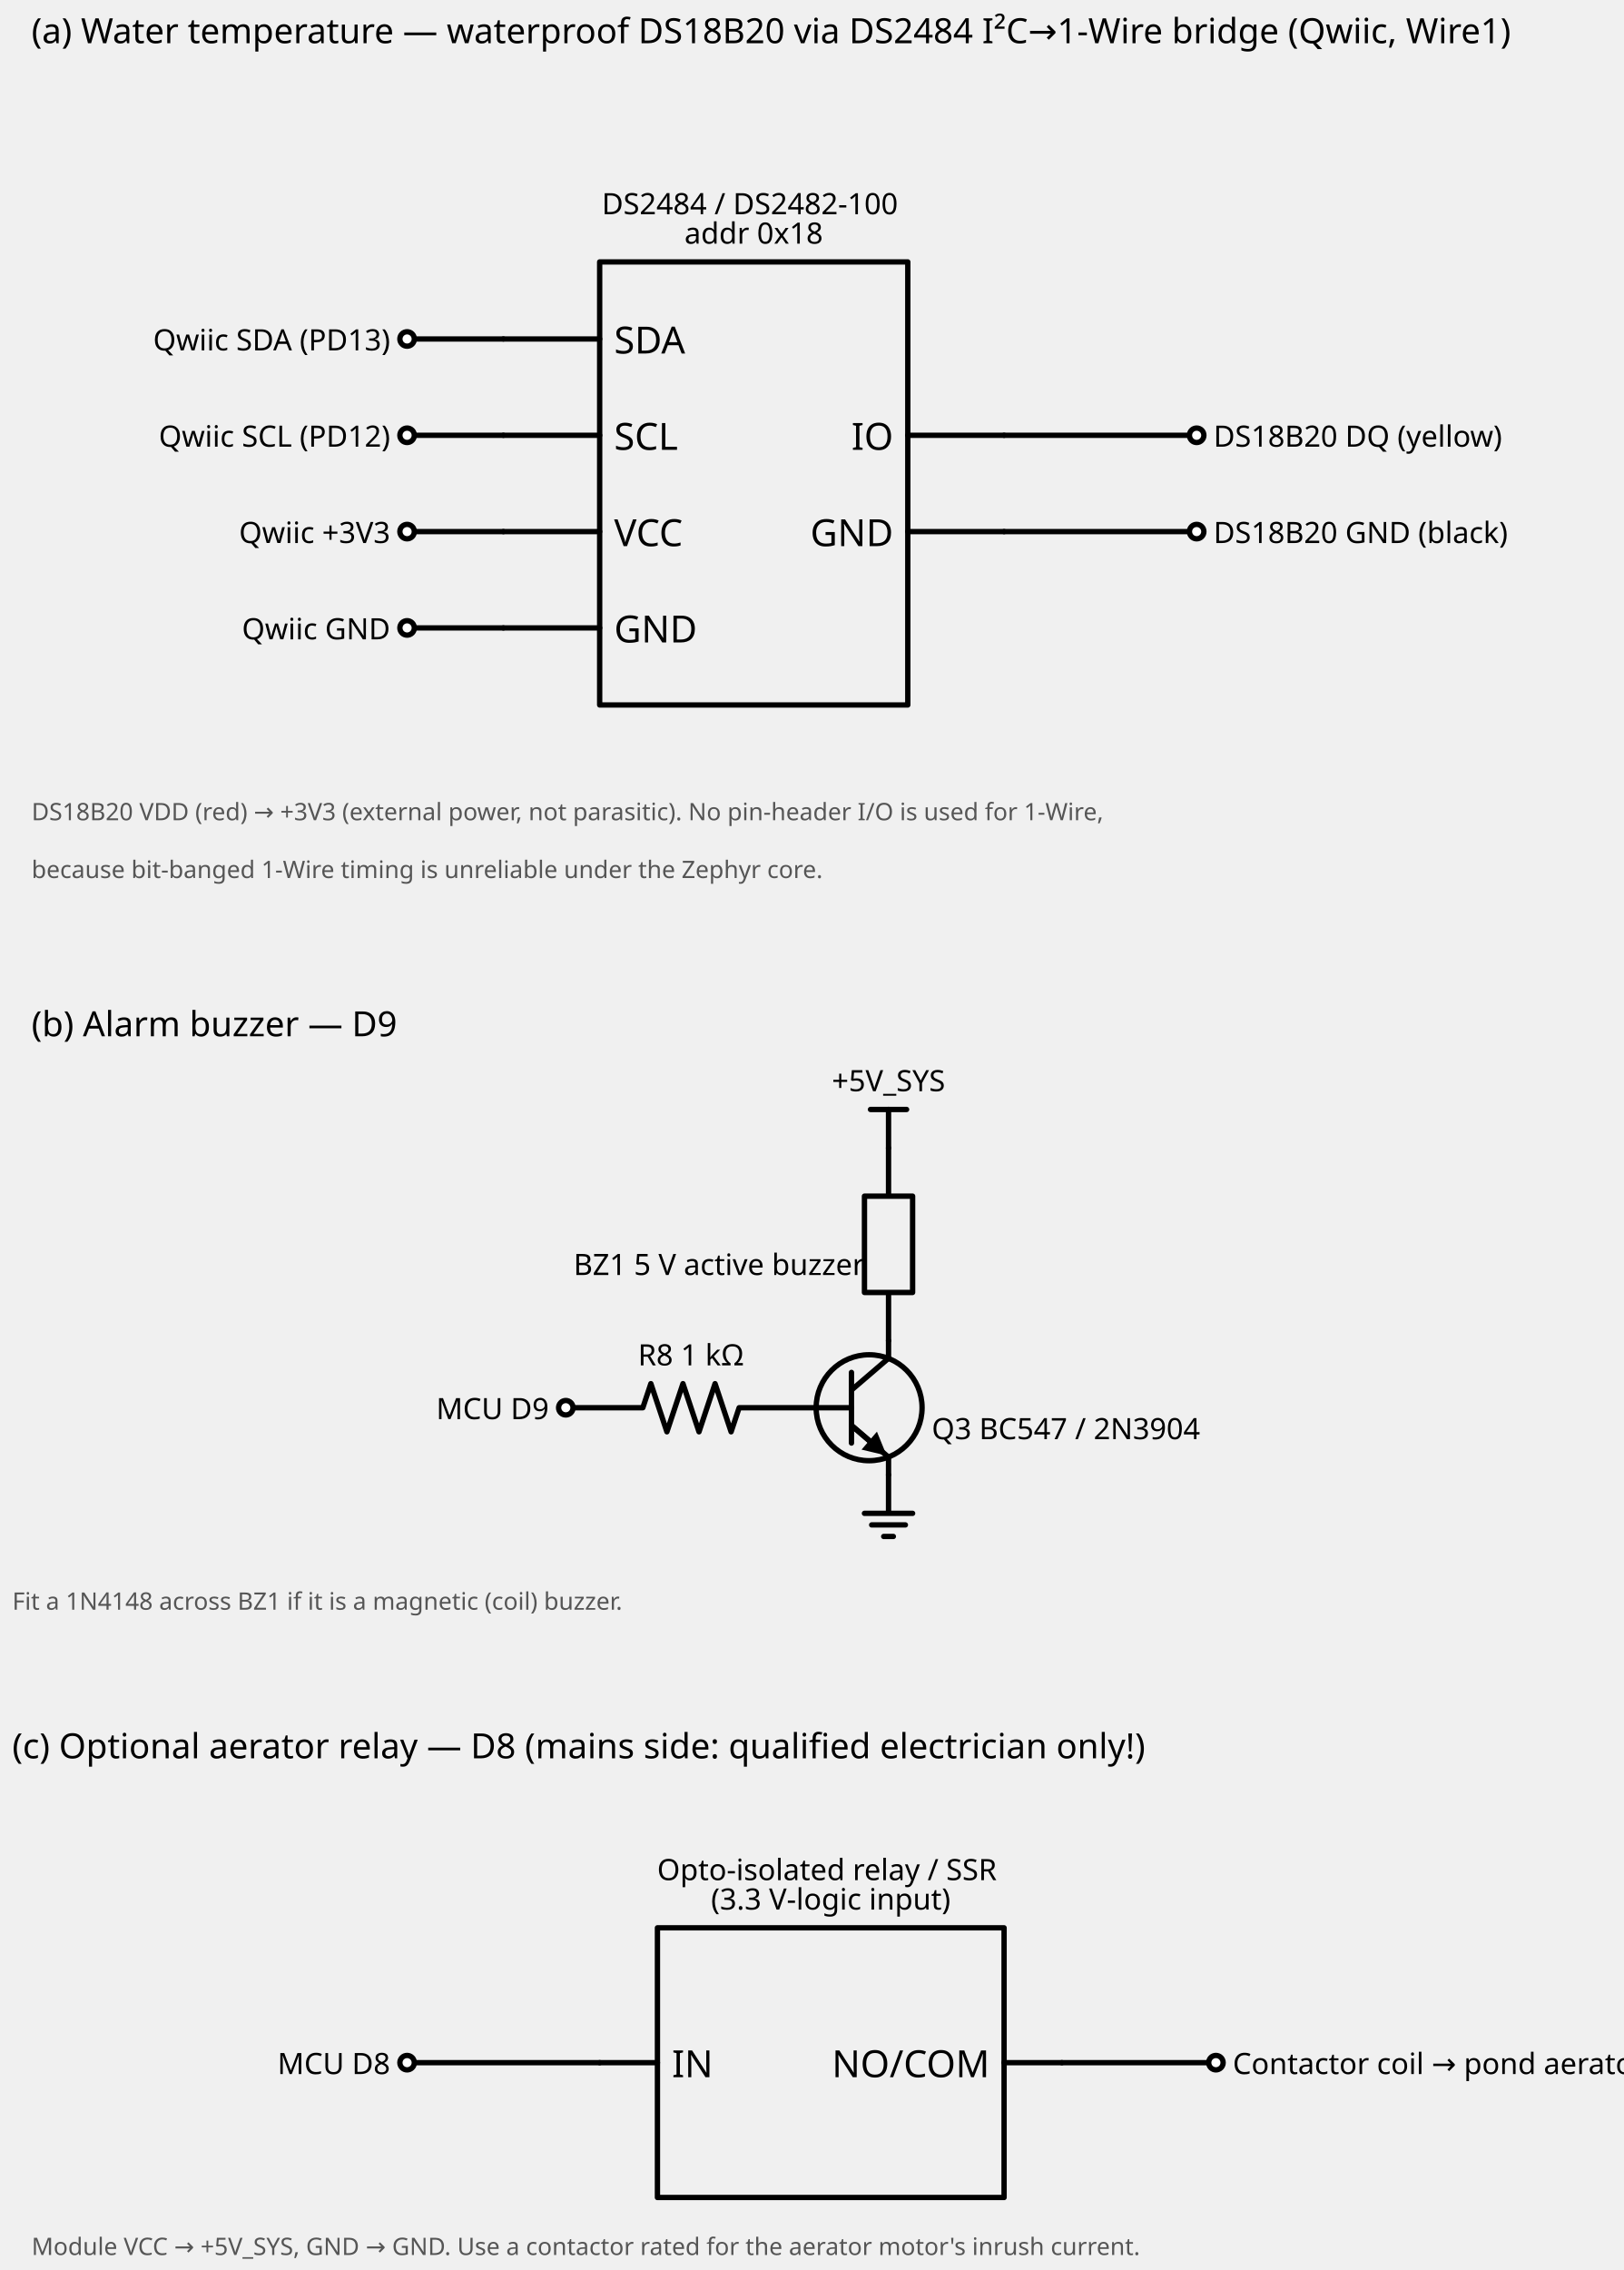
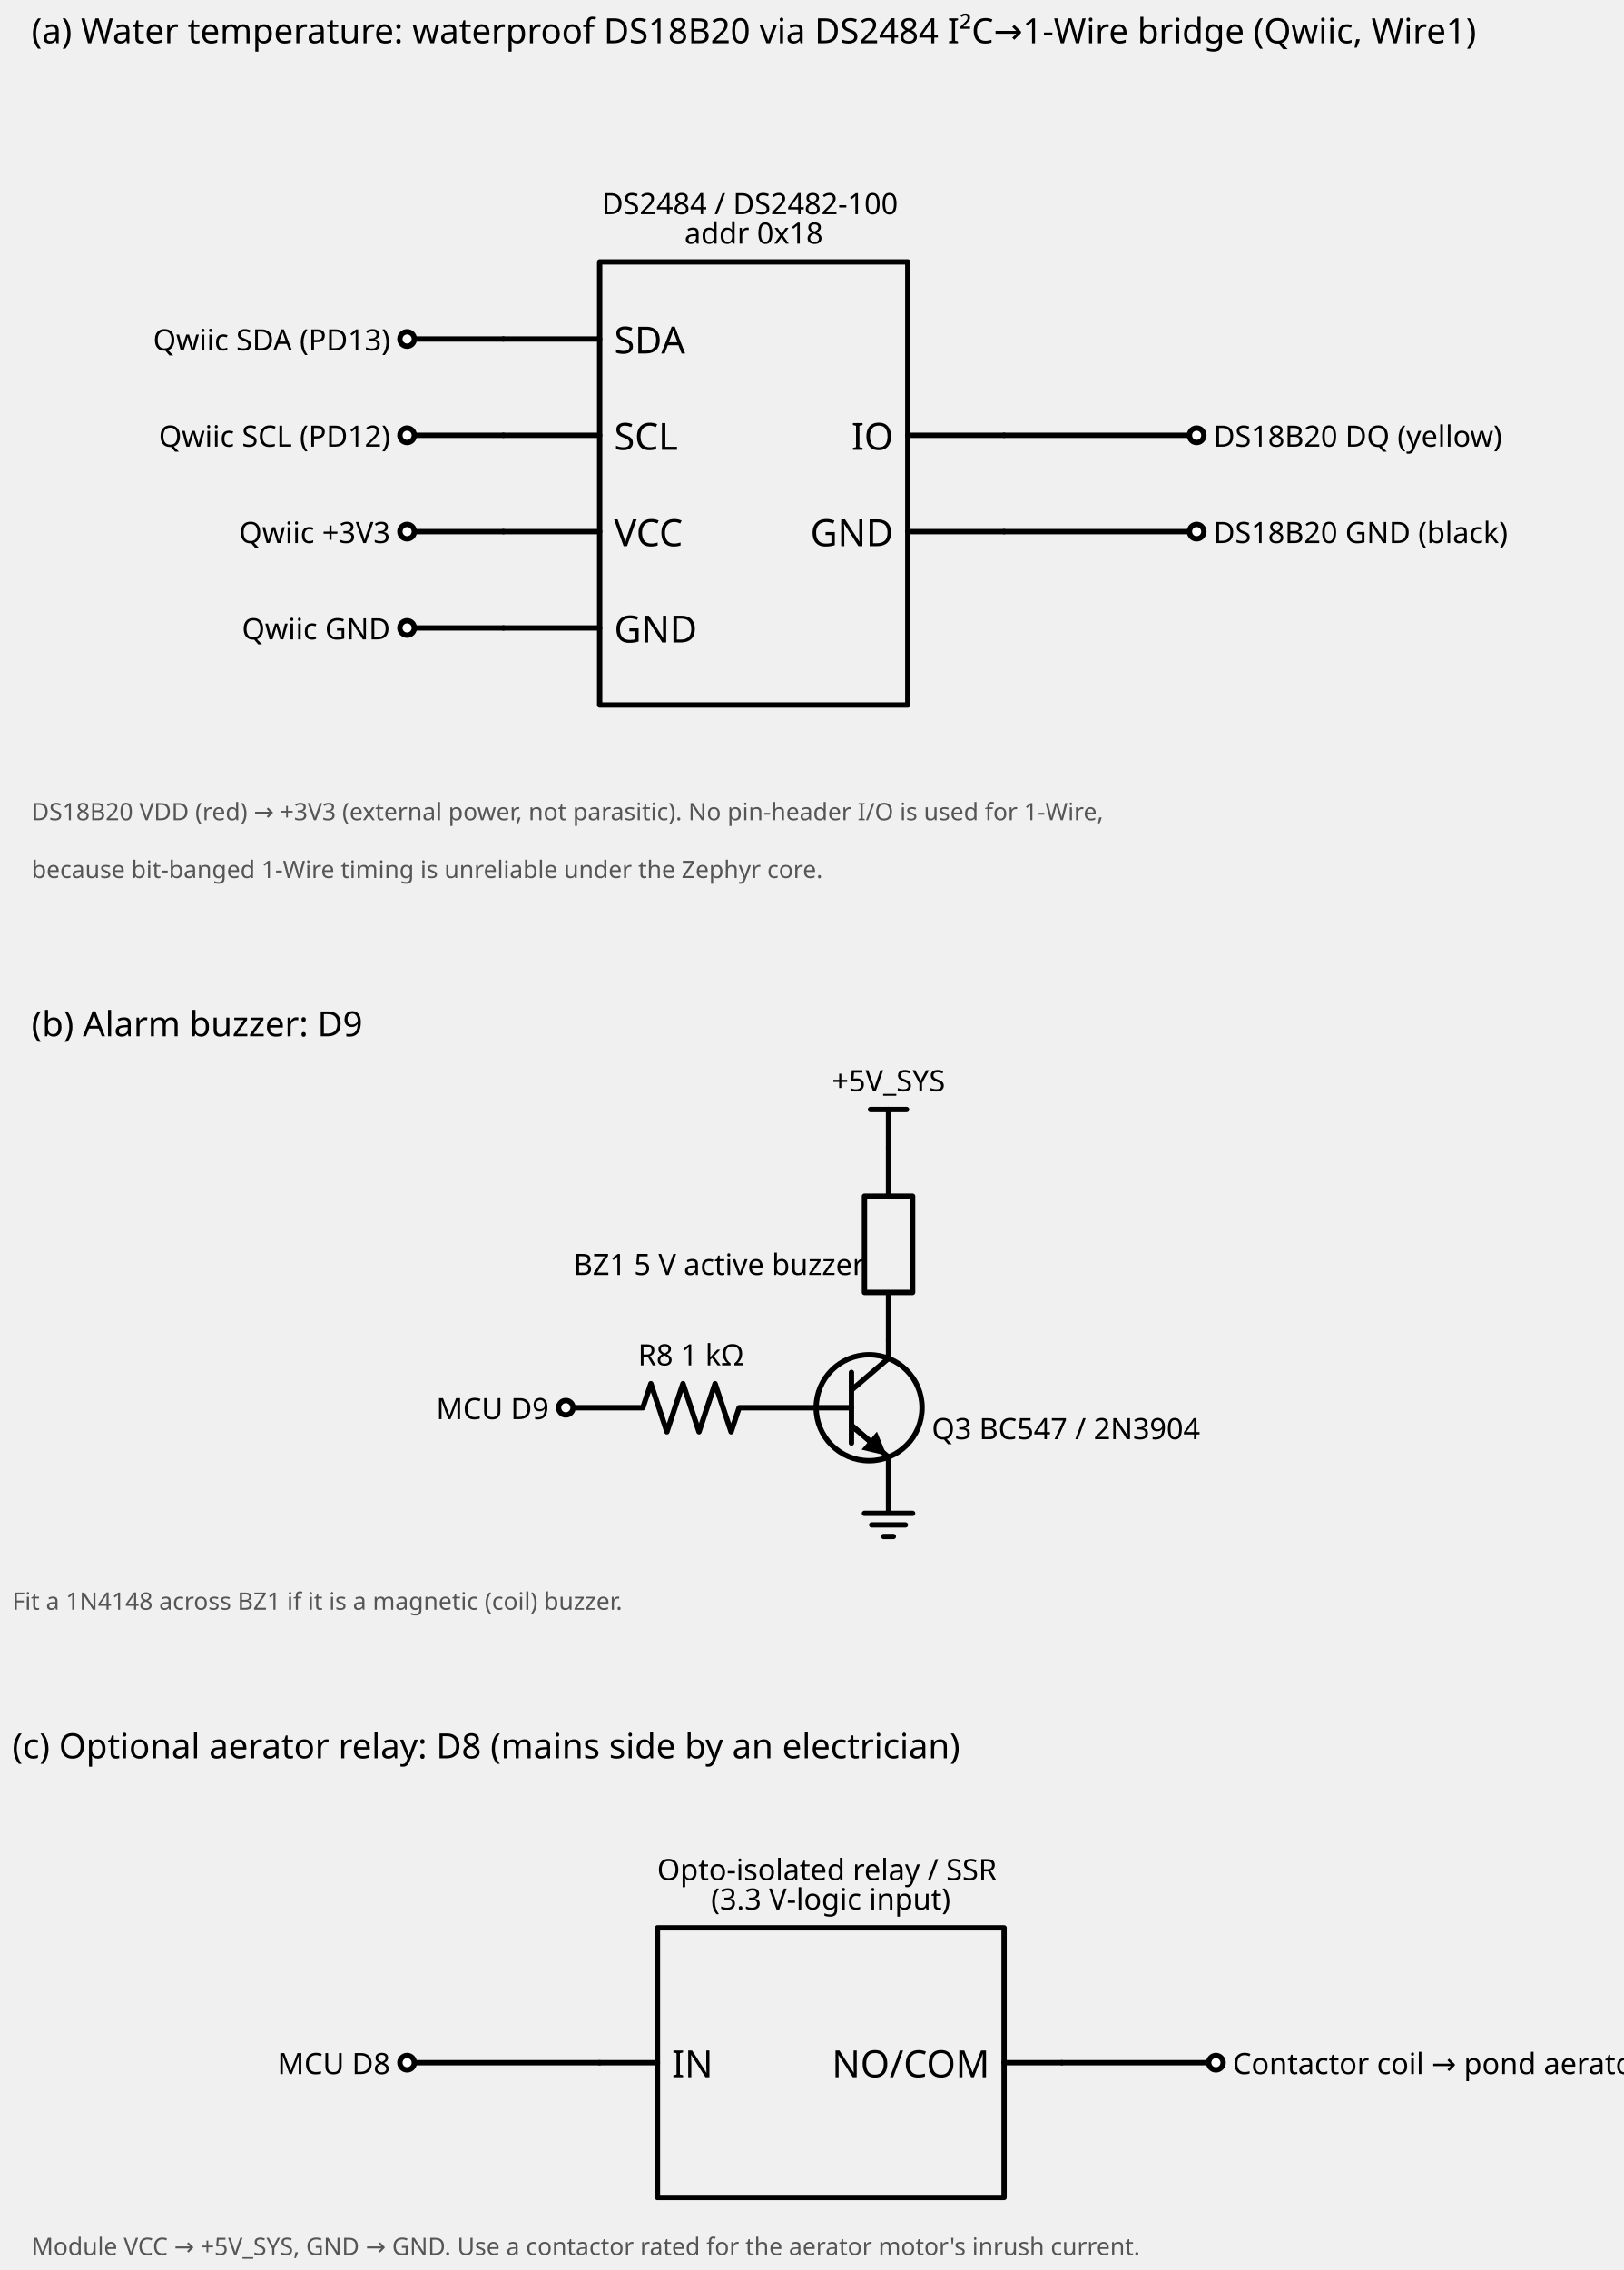
<svg xmlns="http://www.w3.org/2000/svg" xml:lang="en" height="848.48pt" width="607.004pt" viewBox="-224.2 -263.5 607.004 848.48">
  <circle cx="100.74" cy="262.68" r="19.8" style="stroke:black;fill:none;stroke-width:2.0;stroke-dasharray:-;" />
  <path d="M 0.0,-0.0 L 115.2,-0 L 115.2,-165.6 L 0,-165.6 L 0,-0" style="stroke:black;fill:none;stroke-width:2.0;stroke-dasharray:-;stroke-linecap:round;stroke-linejoin:round;" />
  <path d="M 0.0,-136.8 L -36,-136.8" style="stroke:black;fill:none;stroke-width:2.0;stroke-dasharray:-;stroke-linecap:round;stroke-linejoin:round;" />
  <path d="M 0.0,-100.8 L -36,-100.8" style="stroke:black;fill:none;stroke-width:2.0;stroke-dasharray:-;stroke-linecap:round;stroke-linejoin:round;" />
  <path d="M 0.0,-64.8 L -36,-64.8" style="stroke:black;fill:none;stroke-width:2.0;stroke-dasharray:-;stroke-linecap:round;stroke-linejoin:round;" />
  <path d="M 0.0,-28.8 L -36,-28.8" style="stroke:black;fill:none;stroke-width:2.0;stroke-dasharray:-;stroke-linecap:round;stroke-linejoin:round;" />
  <path d="M 115.2,-100.8 L 151.2,-100.8" style="stroke:black;fill:none;stroke-width:2.0;stroke-dasharray:-;stroke-linecap:round;stroke-linejoin:round;" />
  <path d="M 115.2,-64.8 L 151.2,-64.8" style="stroke:black;fill:none;stroke-width:2.0;stroke-dasharray:-;stroke-linecap:round;stroke-linejoin:round;" />
  <path d="M -36.0,-136.8 L -54,-136.8 L -72,-136.8" style="stroke:black;fill:none;stroke-width:2.0;stroke-dasharray:-;stroke-linecap:round;stroke-linejoin:round;" />
  <path d="M -36.0,-100.8 L -54,-100.8 L -72,-100.8" style="stroke:black;fill:none;stroke-width:2.0;stroke-dasharray:-;stroke-linecap:round;stroke-linejoin:round;" />
  <path d="M -36.0,-64.8 L -54,-64.8 L -72,-64.8" style="stroke:black;fill:none;stroke-width:2.0;stroke-dasharray:-;stroke-linecap:round;stroke-linejoin:round;" />
  <path d="M -36.0,-28.8 L -54,-28.8 L -72,-28.8" style="stroke:black;fill:none;stroke-width:2.0;stroke-dasharray:-;stroke-linecap:round;stroke-linejoin:round;" />
  <path d="M 151.2,-100.8 L 187.2,-100.8 L 223.2,-100.8" style="stroke:black;fill:none;stroke-width:2.0;stroke-dasharray:-;stroke-linecap:round;stroke-linejoin:round;" />
  <path d="M 151.2,-64.8 L 187.2,-64.8 L 223.2,-64.8" style="stroke:black;fill:none;stroke-width:2.0;stroke-dasharray:-;stroke-linecap:round;stroke-linejoin:round;" />
  <path d="M 108.0,165.6 L 108,151.2" style="stroke:black;fill:none;stroke-width:2.0;stroke-dasharray:-;stroke-linecap:round;stroke-linejoin:round;" />
  <path d="M 108.0,151.2 L 101.25,151.2" style="stroke:black;fill:none;stroke-width:2.0;stroke-dasharray:-;stroke-linecap:round;stroke-linejoin:round;" />
  <path d="M 108.0,151.2 L 114.75,151.2" style="stroke:black;fill:none;stroke-width:2.0;stroke-dasharray:-;stroke-linecap:round;stroke-linejoin:round;" />
  <path d="M 108.0,165.6 L 108,183.6 L 117,183.6 L 117,219.6 L 99,219.6 L 99,183.6 L 108,183.6 M 108,219.6 L 108,237.6" style="stroke:black;fill:none;stroke-width:2.0;stroke-dasharray:-;stroke-linecap:round;stroke-linejoin:round;" />
  <path d="M 80.94,262.68 L 94.14,262.68" style="stroke:black;fill:none;stroke-width:2.0;stroke-dasharray:-;stroke-linecap:round;stroke-linejoin:round;" />
  <path d="M 94.14,249.48 L 94.14,275.88" style="stroke:black;fill:none;stroke-width:2.0;stroke-dasharray:-;stroke-linecap:round;stroke-linejoin:round;" />
  <path d="M 94.14,256.08 L 108,244.2 L 108,237.6" style="stroke:black;fill:none;stroke-width:2.0;stroke-dasharray:-;stroke-linecap:round;stroke-linejoin:round;" />
  <path d="M 94.14,269.28 L 108,281.16 L 108,287.76" style="stroke:black;fill:none;stroke-width:2.0;stroke-dasharray:-;stroke-linecap:round;stroke-linejoin:round;" />
  <path d="M 94.14,269.28 L 101.167,275.303" style="stroke:black;fill:none;stroke-width:2.0;stroke-dasharray:-;stroke-linecap:round;stroke-linejoin:round;" />
  <path d="M 106.481 279.858 L 98.824 278.036 L 103.51 272.57 Z" style="stroke:black;fill:black;stroke-linecap:butt;stroke-linejoin:miter;" />
  <path d="M 108,287.76 L 108,302.16 L 99,302.16 L 117,302.16 M 101.7,306.48 L 114.3,306.48 M 106.2,310.8 L 109.8,310.8" style="stroke:black;fill:none;stroke-width:2.0;stroke-dasharray:-;stroke-linecap:round;stroke-linejoin:round;" />
  <path d="M 80.94,262.68 L 52.14,262.68 L 49.14,271.68 L 43.14,253.68 L 37.14,271.68 L 31.14,253.68 L 25.14,271.68 L 19.14,253.68 L 16.14,262.68 L -12.66,262.68" style="stroke:black;fill:none;stroke-width:2.0;stroke-dasharray:-;stroke-linecap:round;stroke-linejoin:round;" />
  <path d="M -72.0,507.48 L -36,507.48 L 0,507.48" style="stroke:black;fill:none;stroke-width:2.0;stroke-dasharray:-;stroke-linecap:round;stroke-linejoin:round;" />
  <path d="M 21.6,557.88 L 151.2,557.88 L 151.2,457.08 L 21.6,457.08 L 21.6,557.88" style="stroke:black;fill:none;stroke-width:2.0;stroke-dasharray:-;stroke-linecap:round;stroke-linejoin:round;" />
  <path d="M 21.6,507.48 L 0,507.48" style="stroke:black;fill:none;stroke-width:2.0;stroke-dasharray:-;stroke-linecap:round;stroke-linejoin:round;" />
  <path d="M 151.2,507.48 L 172.8,507.48" style="stroke:black;fill:none;stroke-width:2.0;stroke-dasharray:-;stroke-linecap:round;stroke-linejoin:round;" />
  <path d="M 172.8,507.48 L 201.6,507.48 L 230.4,507.48" style="stroke:black;fill:none;stroke-width:2.0;stroke-dasharray:-;stroke-linecap:round;stroke-linejoin:round;" />
  <text x="5.4" y="-150.8" dominant-baseline="central" fill="black" font-size="14" font-family="sans" text-anchor="start">
    <tspan x="5.4" dy="14">SDA</tspan>
  </text>
  <text x="5.4" y="-114.8" dominant-baseline="central" fill="black" font-size="14" font-family="sans" text-anchor="start">
    <tspan x="5.4" dy="14">SCL</tspan>
  </text>
  <text x="5.4" y="-78.8" dominant-baseline="central" fill="black" font-size="14" font-family="sans" text-anchor="start">
    <tspan x="5.4" dy="14">VCC</tspan>
  </text>
  <text x="5.4" y="-42.8" dominant-baseline="central" fill="black" font-size="14" font-family="sans" text-anchor="start">
    <tspan x="5.4" dy="14">GND</tspan>
  </text>
  <text x="109.8" y="-114.8" dominant-baseline="central" fill="black" font-size="14" font-family="sans" text-anchor="end">
    <tspan x="109.8" dy="14">IO</tspan>
  </text>
  <text x="109.8" y="-78.8" dominant-baseline="central" fill="black" font-size="14" font-family="sans" text-anchor="end">
    <tspan x="109.8" dy="14">GND</tspan>
  </text>
  <text x="57.6" y="-191.2" dominant-baseline="ideographic" fill="black" font-size="11" font-family="sans" text-anchor="middle">
    <tspan x="57.6" dy="11">DS2484 / DS2482-100</tspan>
    <tspan x="57.6" dy="11">addr 0x18</tspan>
  </text>
  <text x="-212.4" y="-265.4" dominant-baseline="central" fill="black" font-size="13" font-family="sans" text-anchor="start">
-     <tspan x="-212.4" dy="13">(a) Water temperature — waterproof DS18B20 via DS2484 I²C→1-Wire bridge (Qwiic, Wire1)</tspan>
+     <tspan x="-212.4" dy="13">(a) Water temperature: waterproof DS18B20 via DS2484 I²C→1-Wire bridge (Qwiic, Wire1)</tspan>
  </text>
  <text x="-212.4" y="30.6" dominant-baseline="central" fill="#555555" font-size="9" font-family="sans" text-anchor="start">
    <tspan x="-212.4" dy="9">DS18B20 VDD (red) → +3V3 (external power, not parasitic). No pin-header I/O is used for 1-Wire,</tspan>
  </text>
  <text x="-212.4" y="52.2" dominant-baseline="central" fill="#555555" font-size="9" font-family="sans" text-anchor="start">
    <tspan x="-212.4" dy="9">because bit-banged 1-Wire timing is unreliable under the Zephyr core.</tspan>
  </text>
  <text x="-212.4" y="105.8" dominant-baseline="central" fill="black" font-size="13" font-family="sans" text-anchor="start">
-     <tspan x="-212.4" dy="13">(b) Alarm buzzer — D9</tspan>
+     <tspan x="-212.4" dy="13">(b) Alarm buzzer: D9</tspan>
  </text>
  <text x="108.0" y="136.6" dominant-baseline="ideographic" fill="black" font-size="11" font-family="sans" text-anchor="middle">
    <tspan x="108.0" dy="11">+5V_SYS</tspan>
  </text>
  <text x="99.0" y="197.8" dominant-baseline="central" fill="black" font-size="11" font-family="sans" text-anchor="end">
    <tspan x="99.0" dy="11">BZ1  5 V active buzzer</tspan>
  </text>
  <text x="124.14" y="259.18" dominant-baseline="central" fill="black" font-size="11" font-family="sans" text-anchor="start">
    <tspan x="124.14" dy="11">Q3  BC547 / 2N3904</tspan>
  </text>
  <text x="34.14" y="239.08" dominant-baseline="ideographic" fill="black" font-size="11" font-family="sans" text-anchor="middle">
    <tspan x="34.14" dy="11">R8  1 kΩ</tspan>
  </text>
  <text x="-219.6" y="325.68" dominant-baseline="central" fill="#555555" font-size="9" font-family="sans" text-anchor="start">
    <tspan x="-219.6" dy="9">Fit a 1N4148 across BZ1 if it is a magnetic (coil) buzzer.</tspan>
  </text>
  <text x="-219.6" y="375.68" dominant-baseline="central" fill="black" font-size="13" font-family="sans" text-anchor="start">
-     <tspan x="-219.6" dy="13">(c) Optional aerator relay — D8   (mains side: qualified electrician only!)</tspan>
+     <tspan x="-219.6" dy="13">(c) Optional aerator relay: D8 (mains side by an electrician)</tspan>
  </text>
  <text x="27.0" y="493.48" dominant-baseline="central" fill="black" font-size="14" font-family="sans" text-anchor="start">
    <tspan x="27.0" dy="14">IN</tspan>
  </text>
  <text x="145.8" y="493.48" dominant-baseline="central" fill="black" font-size="14" font-family="sans" text-anchor="end">
    <tspan x="145.8" dy="14">NO/COM</tspan>
  </text>
  <text x="86.4" y="431.48" dominant-baseline="ideographic" fill="black" font-size="11" font-family="sans" text-anchor="middle">
    <tspan x="86.4" dy="11">Opto-isolated relay / SSR</tspan>
    <tspan x="86.4" dy="11">(3.3 V-logic input)</tspan>
  </text>
  <text x="-212.4" y="566.88" dominant-baseline="central" fill="#555555" font-size="9" font-family="sans" text-anchor="start">
    <tspan x="-212.4" dy="9">Module VCC → +5V_SYS, GND → GND. Use a contactor rated for the aerator motor's inrush current.</tspan>
  </text>
  <circle cx="-72" cy="-136.8" r="2.7" style="stroke:black;fill:white;stroke-width:2.0;stroke-dasharray:-;" />
  <text x="-78.3" y="-147.8" dominant-baseline="central" fill="black" font-size="11" font-family="sans" text-anchor="end">
    <tspan x="-78.3" dy="11">Qwiic SDA (PD13)</tspan>
  </text>
  <circle cx="-72" cy="-100.8" r="2.7" style="stroke:black;fill:white;stroke-width:2.0;stroke-dasharray:-;" />
  <text x="-78.3" y="-111.8" dominant-baseline="central" fill="black" font-size="11" font-family="sans" text-anchor="end">
    <tspan x="-78.3" dy="11">Qwiic SCL (PD12)</tspan>
  </text>
  <circle cx="-72" cy="-64.8" r="2.7" style="stroke:black;fill:white;stroke-width:2.0;stroke-dasharray:-;" />
  <text x="-78.3" y="-75.8" dominant-baseline="central" fill="black" font-size="11" font-family="sans" text-anchor="end">
    <tspan x="-78.3" dy="11">Qwiic +3V3</tspan>
  </text>
  <circle cx="-72" cy="-28.8" r="2.7" style="stroke:black;fill:white;stroke-width:2.0;stroke-dasharray:-;" />
  <text x="-78.3" y="-39.8" dominant-baseline="central" fill="black" font-size="11" font-family="sans" text-anchor="end">
    <tspan x="-78.3" dy="11">Qwiic GND</tspan>
  </text>
  <circle cx="223.2" cy="-100.8" r="2.7" style="stroke:black;fill:white;stroke-width:2.0;stroke-dasharray:-;" />
  <text x="229.5" y="-111.8" dominant-baseline="central" fill="black" font-size="11" font-family="sans" text-anchor="start">
    <tspan x="229.5" dy="11">DS18B20 DQ (yellow)</tspan>
  </text>
  <circle cx="223.2" cy="-64.8" r="2.7" style="stroke:black;fill:white;stroke-width:2.0;stroke-dasharray:-;" />
  <text x="229.5" y="-75.8" dominant-baseline="central" fill="black" font-size="11" font-family="sans" text-anchor="start">
    <tspan x="229.5" dy="11">DS18B20 GND (black)</tspan>
  </text>
  <circle cx="-12.66" cy="262.68" r="2.7" style="stroke:black;fill:white;stroke-width:2.0;stroke-dasharray:-;" />
  <text x="-18.96" y="251.68" dominant-baseline="central" fill="black" font-size="11" font-family="sans" text-anchor="end">
    <tspan x="-18.96" dy="11">MCU D9</tspan>
  </text>
  <circle cx="-72" cy="507.48" r="2.7" style="stroke:black;fill:white;stroke-width:2.0;stroke-dasharray:-;" />
  <text x="-78.3" y="496.48" dominant-baseline="central" fill="black" font-size="11" font-family="sans" text-anchor="end">
    <tspan x="-78.3" dy="11">MCU D8</tspan>
  </text>
  <circle cx="230.4" cy="507.48" r="2.7" style="stroke:black;fill:white;stroke-width:2.0;stroke-dasharray:-;" />
  <text x="236.7" y="496.48" dominant-baseline="central" fill="black" font-size="11" font-family="sans" text-anchor="start">
    <tspan x="236.7" dy="11">Contactor coil → pond aerator</tspan>
  </text>
</svg>
